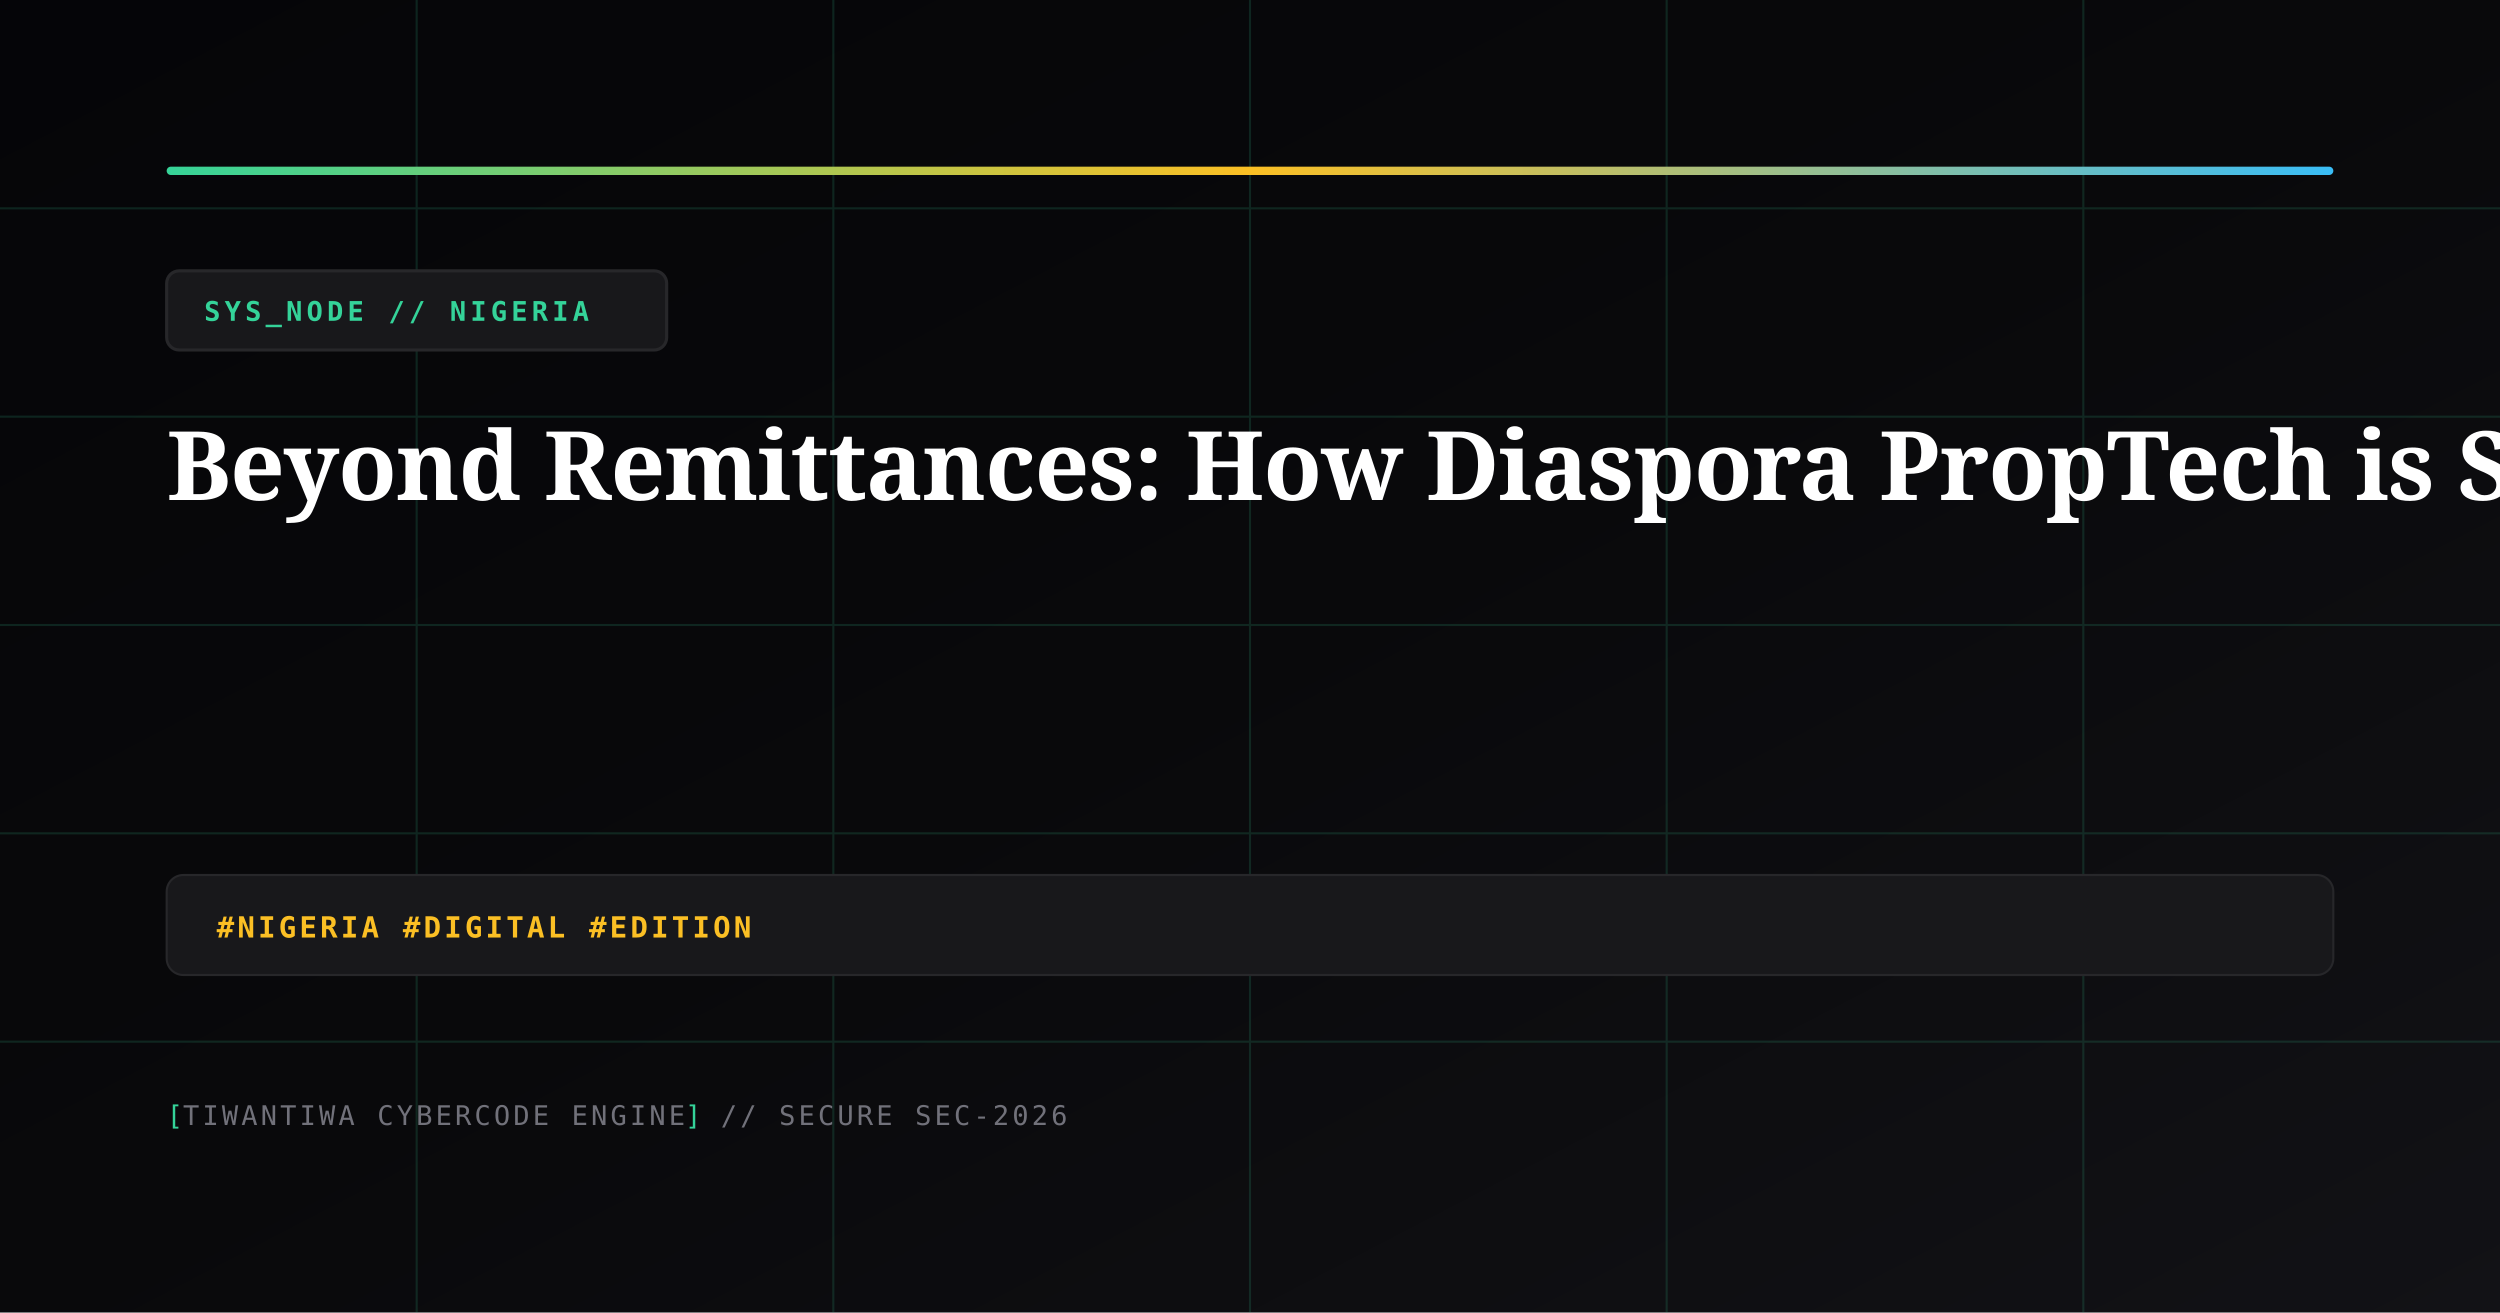
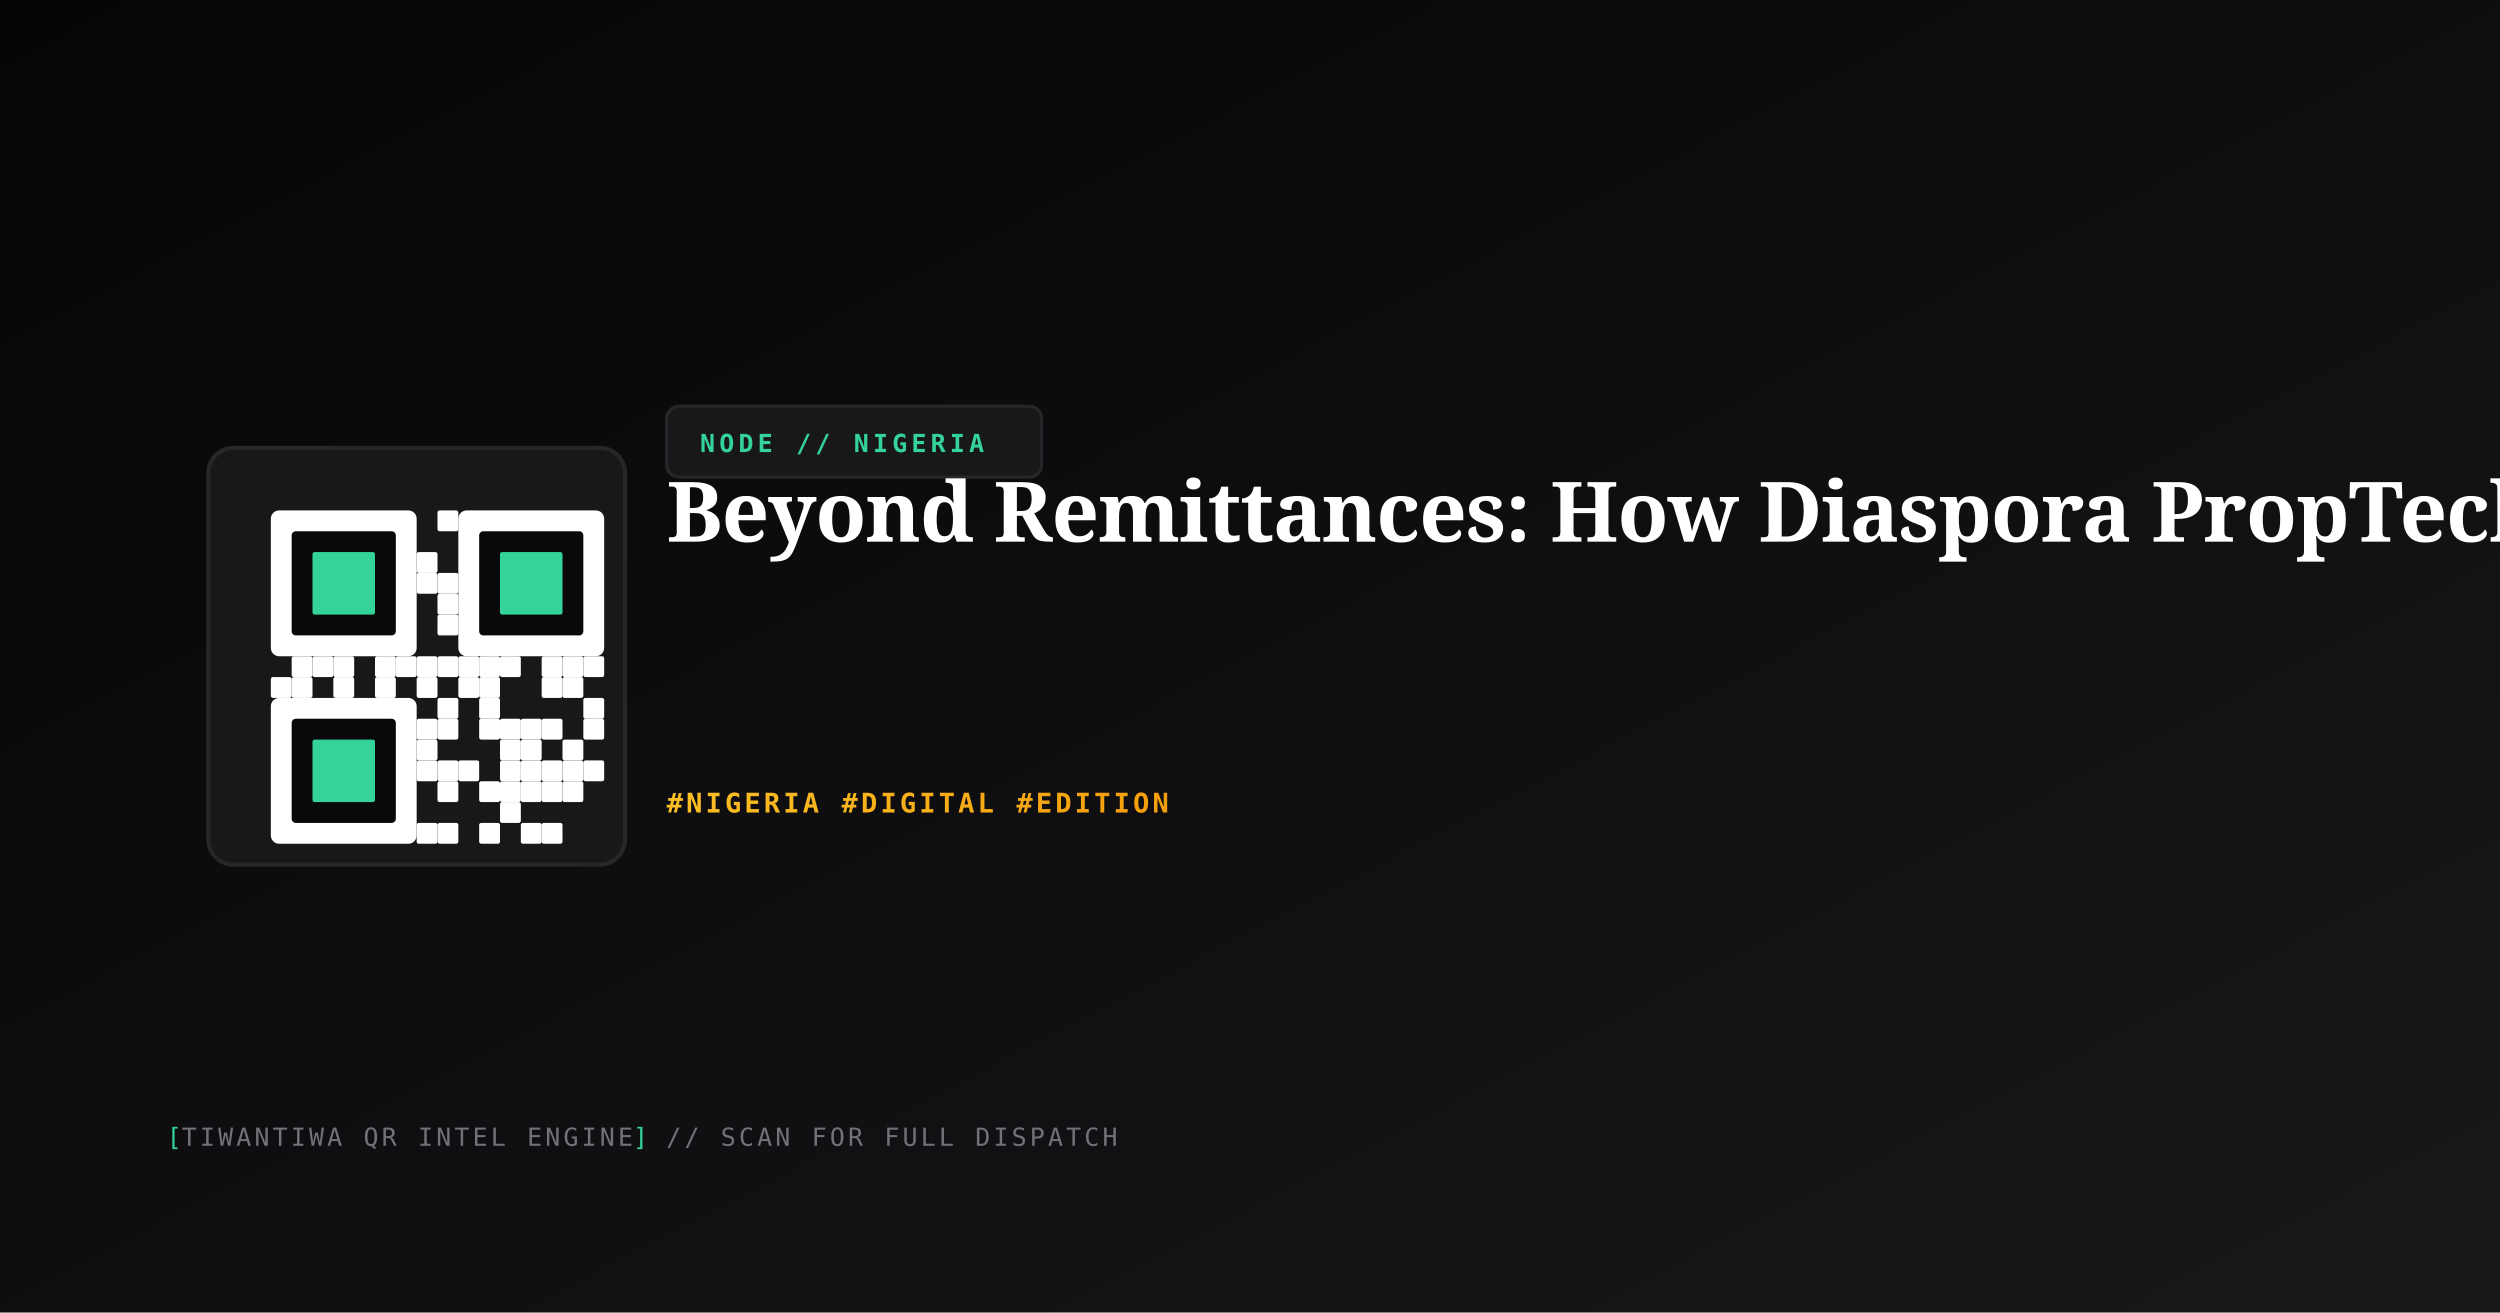
<svg xmlns="http://www.w3.org/2000/svg" viewBox="0 0 1200 630" width="1200" height="630">
  <defs>
    <linearGradient id="bg" x1="0%" y1="0%" x2="100%" y2="100%">
      <stop offset="0%" stop-color="#050508" />
-       <stop offset="50%" stop-color="#09090b" />
-       <stop offset="100%" stop-color="#121216" />
+       <stop offset="100%" stop-color="#18181b" />
    </linearGradient>
-     <linearGradient id="cyber-glow" x1="0%" y1="0%" x2="100%" y2="0%">
-       <stop offset="0%" stop-color="#34d399" />
-       <stop offset="50%" stop-color="#fbbf24" />
-       <stop offset="100%" stop-color="#38bdf8" />
+     <linearGradient id="gold-glow" x1="0%" y1="0%" x2="100%" y2="0%">
+       <stop offset="0%" stop-color="#fbbf24" />
+       <stop offset="100%" stop-color="#f59e0b" />
    </linearGradient>
  </defs>
  <rect width="1200" height="630" fill="url(#bg)" />
-   <g opacity="0.15" stroke="#34d399" stroke-width="1">
-     <path d="M 0 100 L 1200 100 M 0 200 L 1200 200 M 0 300 L 1200 300 M 0 400 L 1200 400 M 0 500 L 1200 500" />
-     <path d="M 200 0 L 200 630 M 400 0 L 400 630 M 600 0 L 600 630 M 800 0 L 800 630 M 1000 0 L 1000 630" />
+   <g transform="translate(80, 195)">
+     <rect x="20" y="20" width="200" height="200" fill="#18181b" stroke="#27272a" stroke-width="2" rx="12" />
+     <g transform="translate(10, 10)">
+       <rect x="40" y="40" width="70" height="70" fill="#ffffff" rx="4" />
+       <rect x="50" y="50" width="50" height="50" fill="#09090b" rx="2" />
+       <rect x="60" y="60" width="30" height="30" fill="#34d399" rx="1" />
+       <rect x="130" y="40" width="70" height="70" fill="#ffffff" rx="4" />
+       <rect x="140" y="50" width="50" height="50" fill="#09090b" rx="2" />
+       <rect x="150" y="60" width="30" height="30" fill="#34d399" rx="1" />
+       <rect x="40" y="130" width="70" height="70" fill="#ffffff" rx="4" />
+       <rect x="50" y="140" width="50" height="50" fill="#09090b" rx="2" />
+       <rect x="60" y="150" width="30" height="30" fill="#34d399" rx="1" />
+       <rect x="120" y="40" width="10" height="10" fill="#ffffff" rx="1" />
+       <rect x="110" y="60" width="10" height="10" fill="#ffffff" rx="1" />
+       <rect x="110" y="70" width="10" height="10" fill="#ffffff" rx="1" />
+       <rect x="120" y="70" width="10" height="10" fill="#ffffff" rx="1" />
+       <rect x="120" y="80" width="10" height="10" fill="#ffffff" rx="1" />
+       <rect x="120" y="90" width="10" height="10" fill="#ffffff" rx="1" />
+       <rect x="50" y="110" width="10" height="10" fill="#ffffff" rx="1" />
+       <rect x="60" y="110" width="10" height="10" fill="#ffffff" rx="1" />
+       <rect x="70" y="110" width="10" height="10" fill="#ffffff" rx="1" />
+       <rect x="90" y="110" width="10" height="10" fill="#ffffff" rx="1" />
+       <rect x="100" y="110" width="10" height="10" fill="#ffffff" rx="1" />
+       <rect x="110" y="110" width="10" height="10" fill="#ffffff" rx="1" />
+       <rect x="120" y="110" width="10" height="10" fill="#ffffff" rx="1" />
+       <rect x="130" y="110" width="10" height="10" fill="#ffffff" rx="1" />
+       <rect x="140" y="110" width="10" height="10" fill="#ffffff" rx="1" />
+       <rect x="150" y="110" width="10" height="10" fill="#ffffff" rx="1" />
+       <rect x="170" y="110" width="10" height="10" fill="#ffffff" rx="1" />
+       <rect x="180" y="110" width="10" height="10" fill="#ffffff" rx="1" />
+       <rect x="190" y="110" width="10" height="10" fill="#ffffff" rx="1" />
+       <rect x="40" y="120" width="10" height="10" fill="#ffffff" rx="1" />
+       <rect x="50" y="120" width="10" height="10" fill="#ffffff" rx="1" />
+       <rect x="70" y="120" width="10" height="10" fill="#ffffff" rx="1" />
+       <rect x="90" y="120" width="10" height="10" fill="#ffffff" rx="1" />
+       <rect x="110" y="120" width="10" height="10" fill="#ffffff" rx="1" />
+       <rect x="130" y="120" width="10" height="10" fill="#ffffff" rx="1" />
+       <rect x="140" y="120" width="10" height="10" fill="#ffffff" rx="1" />
+       <rect x="170" y="120" width="10" height="10" fill="#ffffff" rx="1" />
+       <rect x="180" y="120" width="10" height="10" fill="#ffffff" rx="1" />
+       <rect x="120" y="130" width="10" height="10" fill="#ffffff" rx="1" />
+       <rect x="140" y="130" width="10" height="10" fill="#ffffff" rx="1" />
+       <rect x="190" y="130" width="10" height="10" fill="#ffffff" rx="1" />
+       <rect x="110" y="140" width="10" height="10" fill="#ffffff" rx="1" />
+       <rect x="120" y="140" width="10" height="10" fill="#ffffff" rx="1" />
+       <rect x="140" y="140" width="10" height="10" fill="#ffffff" rx="1" />
+       <rect x="150" y="140" width="10" height="10" fill="#ffffff" rx="1" />
+       <rect x="160" y="140" width="10" height="10" fill="#ffffff" rx="1" />
+       <rect x="170" y="140" width="10" height="10" fill="#ffffff" rx="1" />
+       <rect x="190" y="140" width="10" height="10" fill="#ffffff" rx="1" />
+       <rect x="110" y="150" width="10" height="10" fill="#ffffff" rx="1" />
+       <rect x="150" y="150" width="10" height="10" fill="#ffffff" rx="1" />
+       <rect x="160" y="150" width="10" height="10" fill="#ffffff" rx="1" />
+       <rect x="180" y="150" width="10" height="10" fill="#ffffff" rx="1" />
+       <rect x="110" y="160" width="10" height="10" fill="#ffffff" rx="1" />
+       <rect x="120" y="160" width="10" height="10" fill="#ffffff" rx="1" />
+       <rect x="130" y="160" width="10" height="10" fill="#ffffff" rx="1" />
+       <rect x="150" y="160" width="10" height="10" fill="#ffffff" rx="1" />
+       <rect x="160" y="160" width="10" height="10" fill="#ffffff" rx="1" />
+       <rect x="170" y="160" width="10" height="10" fill="#ffffff" rx="1" />
+       <rect x="180" y="160" width="10" height="10" fill="#ffffff" rx="1" />
+       <rect x="190" y="160" width="10" height="10" fill="#ffffff" rx="1" />
+       <rect x="120" y="170" width="10" height="10" fill="#ffffff" rx="1" />
+       <rect x="140" y="170" width="10" height="10" fill="#ffffff" rx="1" />
+       <rect x="150" y="170" width="10" height="10" fill="#ffffff" rx="1" />
+       <rect x="160" y="170" width="10" height="10" fill="#ffffff" rx="1" />
+       <rect x="170" y="170" width="10" height="10" fill="#ffffff" rx="1" />
+       <rect x="180" y="170" width="10" height="10" fill="#ffffff" rx="1" />
+       <rect x="150" y="180" width="10" height="10" fill="#ffffff" rx="1" />
+       <rect x="110" y="190" width="10" height="10" fill="#ffffff" rx="1" />
+       <rect x="120" y="190" width="10" height="10" fill="#ffffff" rx="1" />
+       <rect x="140" y="190" width="10" height="10" fill="#ffffff" rx="1" />
+       <rect x="160" y="190" width="10" height="10" fill="#ffffff" rx="1" />
+       <rect x="170" y="190" width="10" height="10" fill="#ffffff" rx="1" />
+     </g>
  </g>
-   <rect x="80" y="80" width="1040" height="4" fill="url(#cyber-glow)" rx="2" />
-   <g transform="translate(80, 130)">
-     <rect x="0" y="0" width="240" height="38" rx="6" fill="#18181b" stroke="#27272a" stroke-width="1.5" />
-     <text x="18" y="24" fill="#34d399" font-family="monospace" font-size="13" font-weight="bold" letter-spacing="2">SYS_NODE // NIGERIA</text>
+   <g transform="translate(320, 195)">
+     <rect x="0" y="0" width="180" height="34" rx="6" fill="#18181b" stroke="#27272a" stroke-width="1.5" />
+     <text x="16" y="22" fill="#34d399" font-family="monospace" font-size="12" font-weight="bold" letter-spacing="2">NODE // NIGERIA</text>
  </g>
-   <g transform="translate(80, 240)">
-     <text x="0" y="0" fill="#ffffff" font-family="serif" font-size="46" font-weight="bold" width="1040" letter-spacing="-0.5">
-       <tspan x="0" dy="0">Beyond Remittances: How Diaspora PropTech is Secur...</tspan>
+   <g transform="translate(320, 260)">
+     <text x="0" y="0" fill="#ffffff" font-family="serif" font-size="40" font-weight="bold" width="800" letter-spacing="-0.5">
+       <tspan x="0" dy="0">Beyond Remittances: How Diaspora PropTech ...</tspan>
    </text>
  </g>
-   <g transform="translate(80, 420)">
-     <rect x="0" y="0" width="1040" height="48" rx="8" fill="#18181b" stroke="#27272a" stroke-width="1" />
-     <text x="24" y="30" fill="#fbbf24" font-family="monospace" font-size="14" font-weight="bold" letter-spacing="1.5">
+   <g transform="translate(320, 390)">
+     <text x="0" y="0" fill="url(#gold-glow)" font-family="monospace" font-size="13" font-weight="bold" letter-spacing="1.5">
      #NIGERIA   #DIGITAL   #EDITION
    </text>
  </g>
-   <g transform="translate(80, 540)">
-     <text x="0" y="0" font-family="monospace" font-size="13" fill="#71717a" letter-spacing="1.5">
-       <tspan fill="#34d399">[</tspan>TIWANTIWA CYBERCODE ENGINE<tspan fill="#34d399">]</tspan> // SECURE SEC-2026
+   <g transform="translate(80, 550)">
+     <text x="0" y="0" font-family="monospace" font-size="12" fill="#71717a" letter-spacing="1.5">
+       <tspan fill="#34d399">[</tspan>TIWANTIWA QR INTEL ENGINE<tspan fill="#34d399">]</tspan> // SCAN FOR FULL DISPATCH
    </text>
  </g>
</svg>
